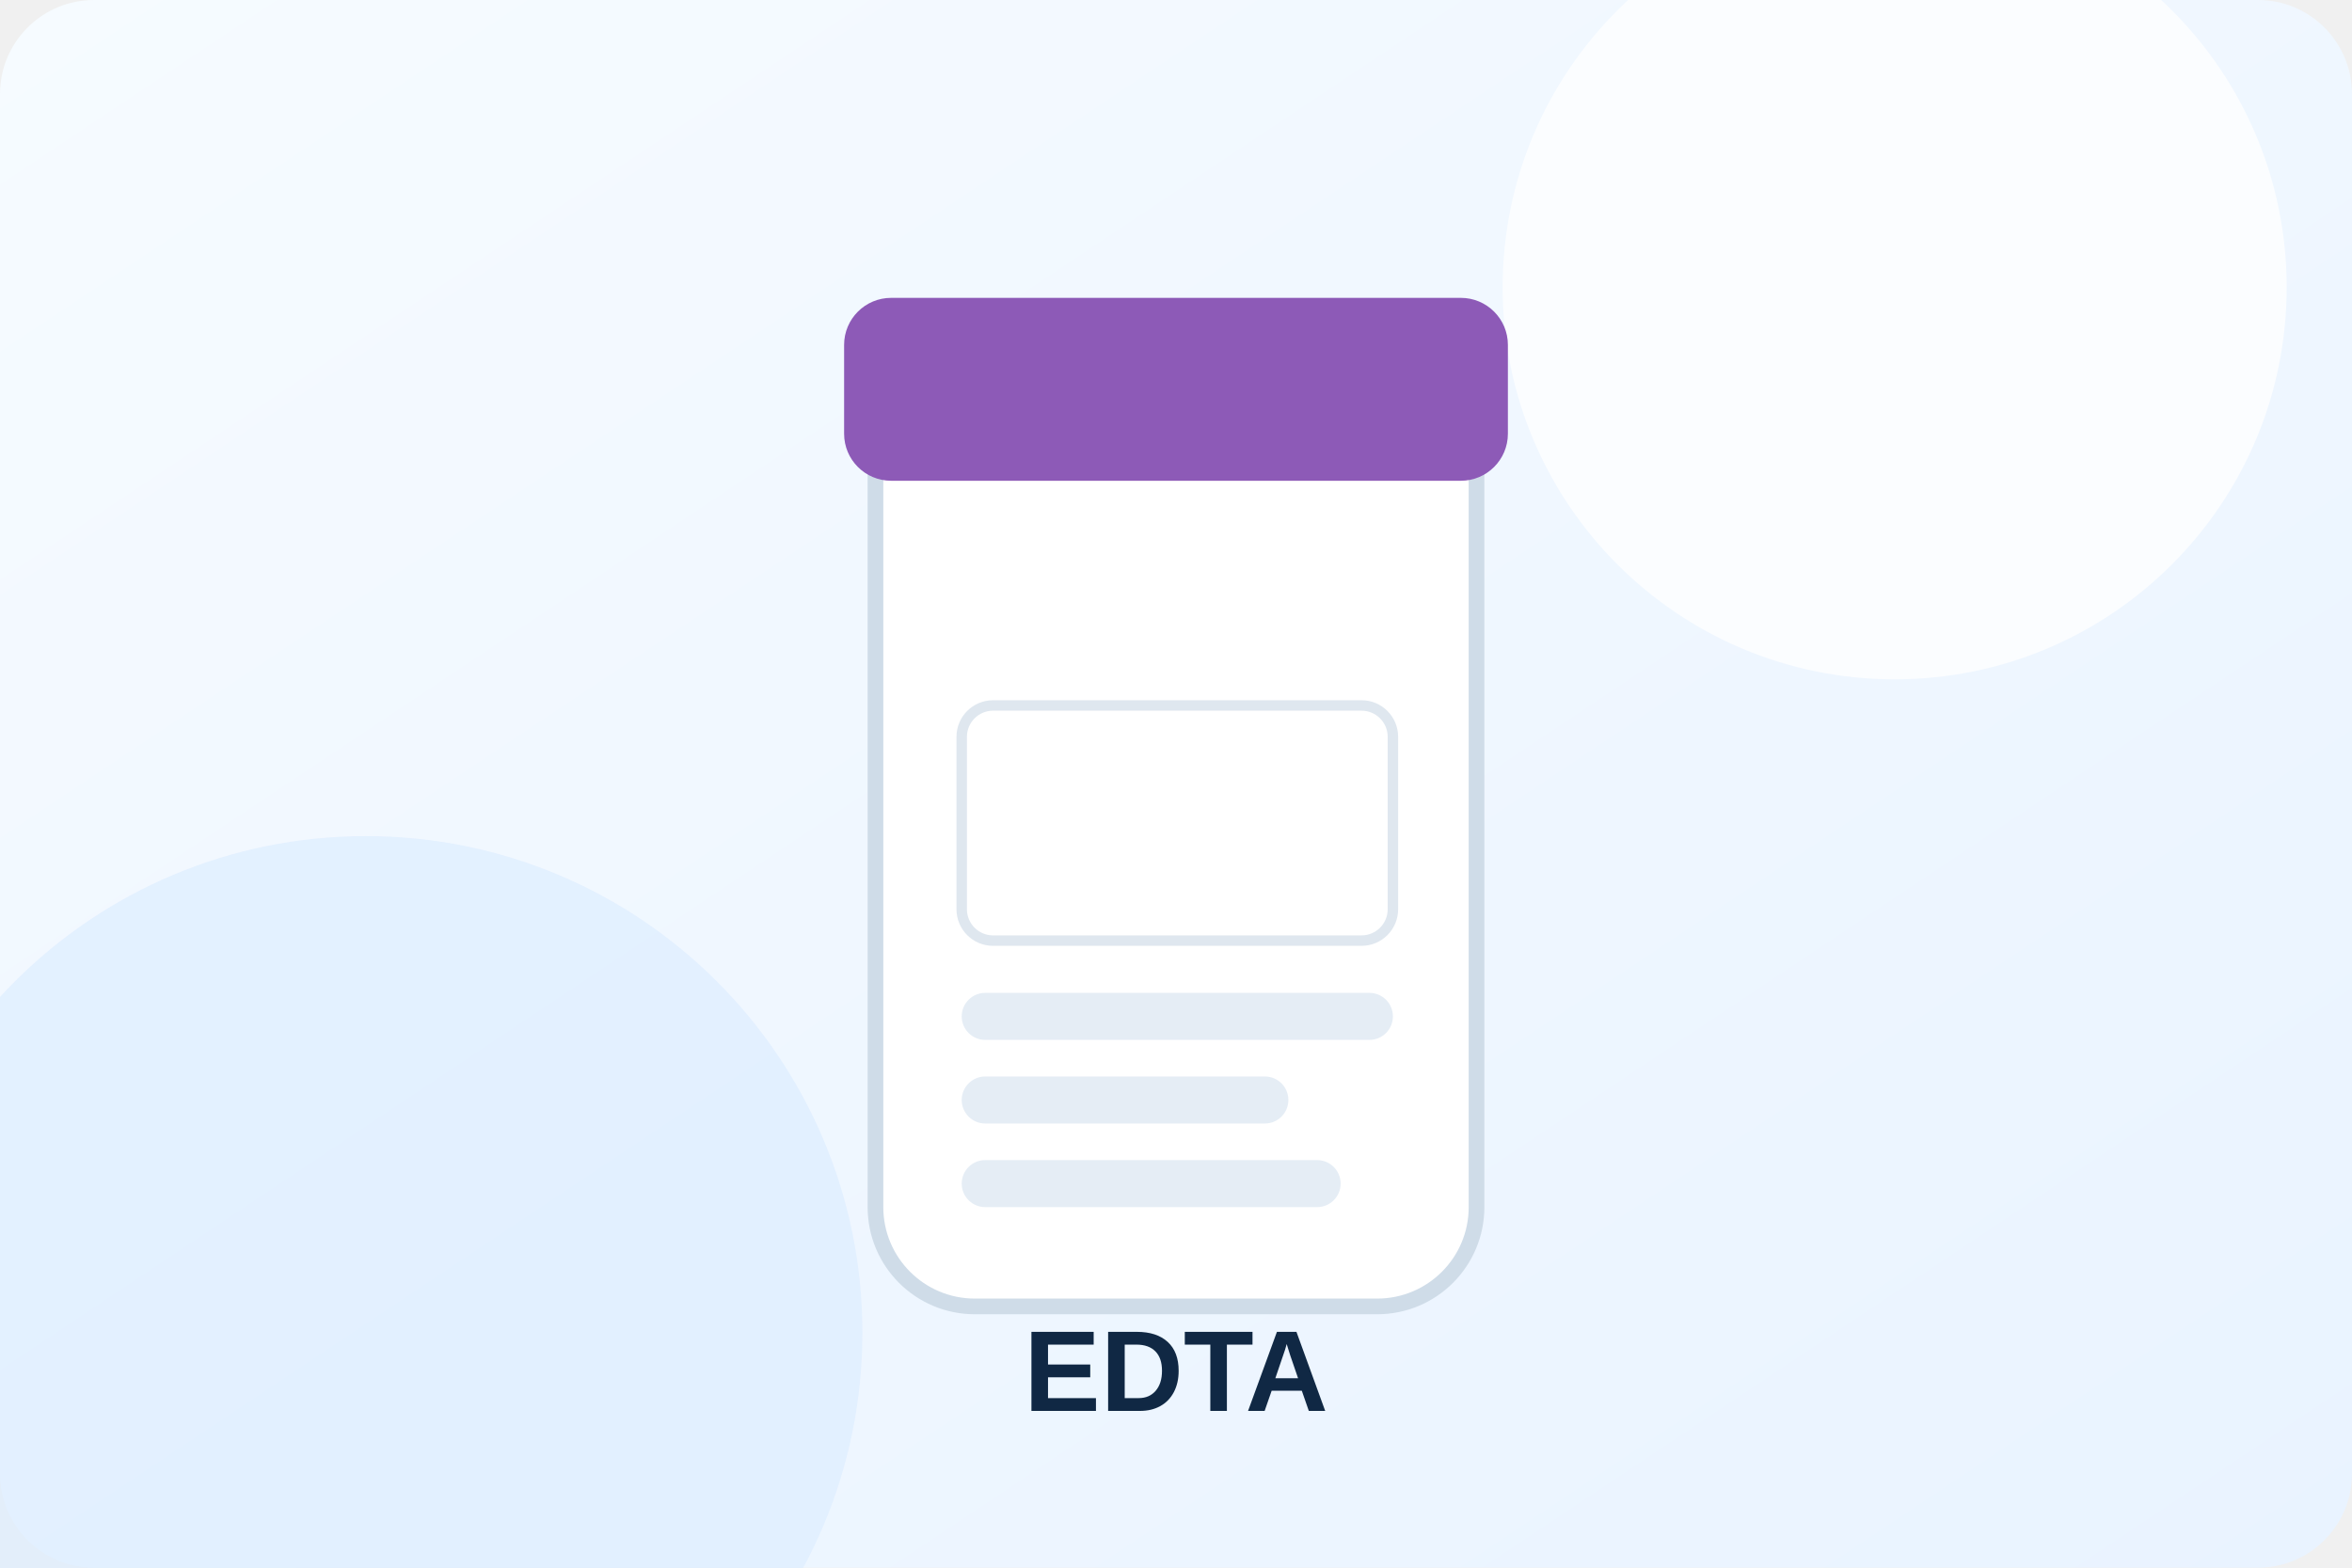
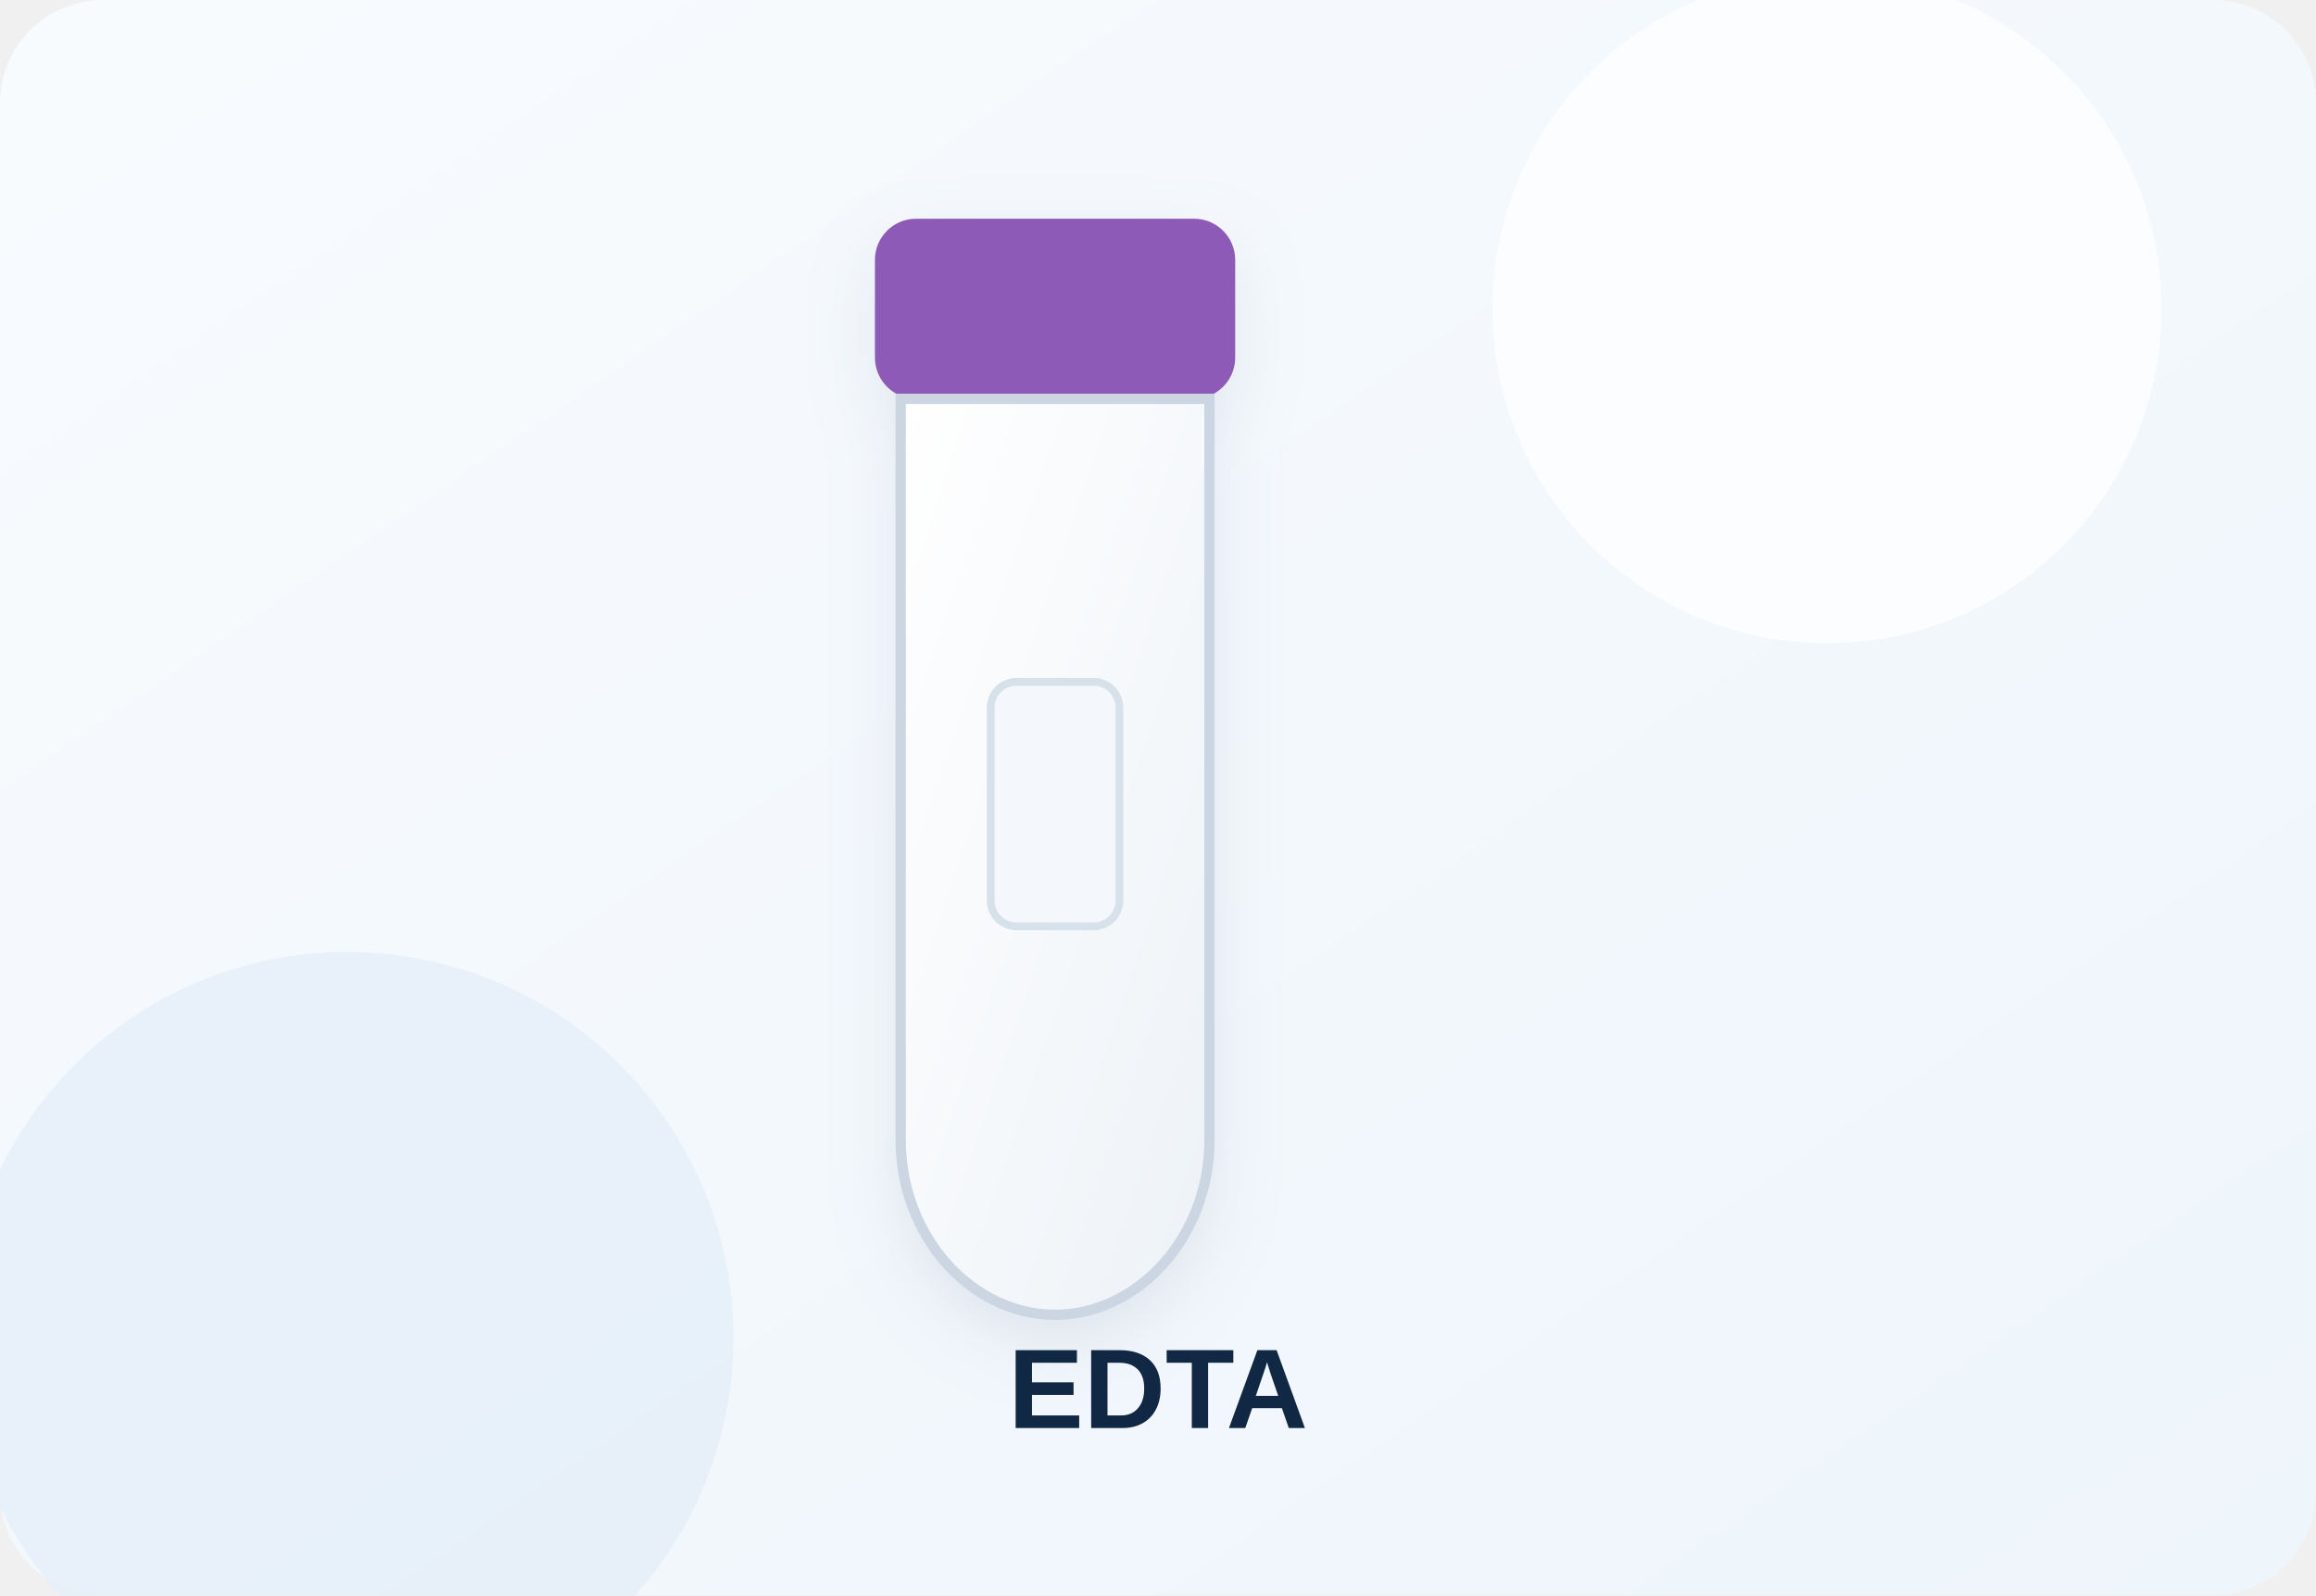
- <svg xmlns="http://www.w3.org/2000/svg" width="900" height="600" viewBox="0 0 900 600">
+ <svg xmlns="http://www.w3.org/2000/svg" width="900" height="620" viewBox="0 0 900 620">
  <defs>
    <linearGradient id="bg" x1="0" y1="0" x2="1" y2="1">
-       <stop stop-color="#f6fbff" />
-       <stop offset="1" stop-color="#e9f3ff" />
+       <stop stop-color="#f8fbfe" />
+       <stop offset="1" stop-color="#eef5fb" />
    </linearGradient>
+     <linearGradient id="glass" x1="0" y1="0" x2="1" y2="1">
+       <stop stop-color="#ffffff" />
+       <stop offset="1" stop-color="#edf2f7" />
+     </linearGradient>
+     <filter id="shadow" x="-20%" y="-20%" width="140%" height="140%">
+       <feDropShadow dx="0" dy="10" stdDeviation="12" flood-color="#a8b6c7" flood-opacity="0.25" />
+     </filter>
  </defs>
-   <rect width="900" height="600" rx="36" fill="url(#bg)" />
-   <circle cx="725" cy="110" r="150" fill="#ffffff" opacity=".75" />
-   <circle cx="140" cy="510" r="190" fill="#dcecff" opacity=".65" />
-   <g transform="translate(250 80)">
-     <rect x="85" y="55" width="230" height="365" rx="38" fill="#ffffff" stroke="#cfdce8" stroke-width="6" />
-     <rect x="73" y="34" width="254" height="70" rx="18" fill="#8d5ab7" />
-     <rect x="118" y="190" width="165" height="90" rx="12" fill="#ffffff" stroke="#dfe7ef" stroke-width="4" />
-     <rect x="118" y="300" width="165" height="18" rx="9" fill="#e5edf5" />
-     <rect x="118" y="332" width="125" height="18" rx="9" fill="#e5edf5" />
-     <rect x="118" y="364" width="145" height="18" rx="9" fill="#e5edf5" />
+   <rect width="900" height="620" rx="40" fill="url(#bg)" />
+   <circle cx="710" cy="120" r="130" fill="#ffffff" opacity="0.7" />
+   <circle cx="135" cy="520" r="150" fill="#e5eff9" opacity="0.8" />
+   <g filter="url(#shadow)" transform="translate(340,85)">
+     <rect x="0" y="0" width="140" height="70" rx="16" fill="#8d5ab7" />
+     <path d="M10 70 H130 V358 C130 396 102 426 70 426 C38 426 10 396 10 358 Z" fill="url(#glass)" stroke="#cbd6e2" stroke-width="4" />
+     <rect x="45" y="180" width="50" height="95" rx="10" fill="#f4f7fb" stroke="#d7e1ea" stroke-width="3" />
  </g>
-   <text x="450" y="540" text-anchor="middle" font-family="Arial, sans-serif" font-size="44" font-weight="700" fill="#102844">EDTA</text>
+   <text x="450" y="555" text-anchor="middle" font-family="Arial, sans-serif" font-size="44" font-weight="700" fill="#102844">EDTA</text>
</svg>
